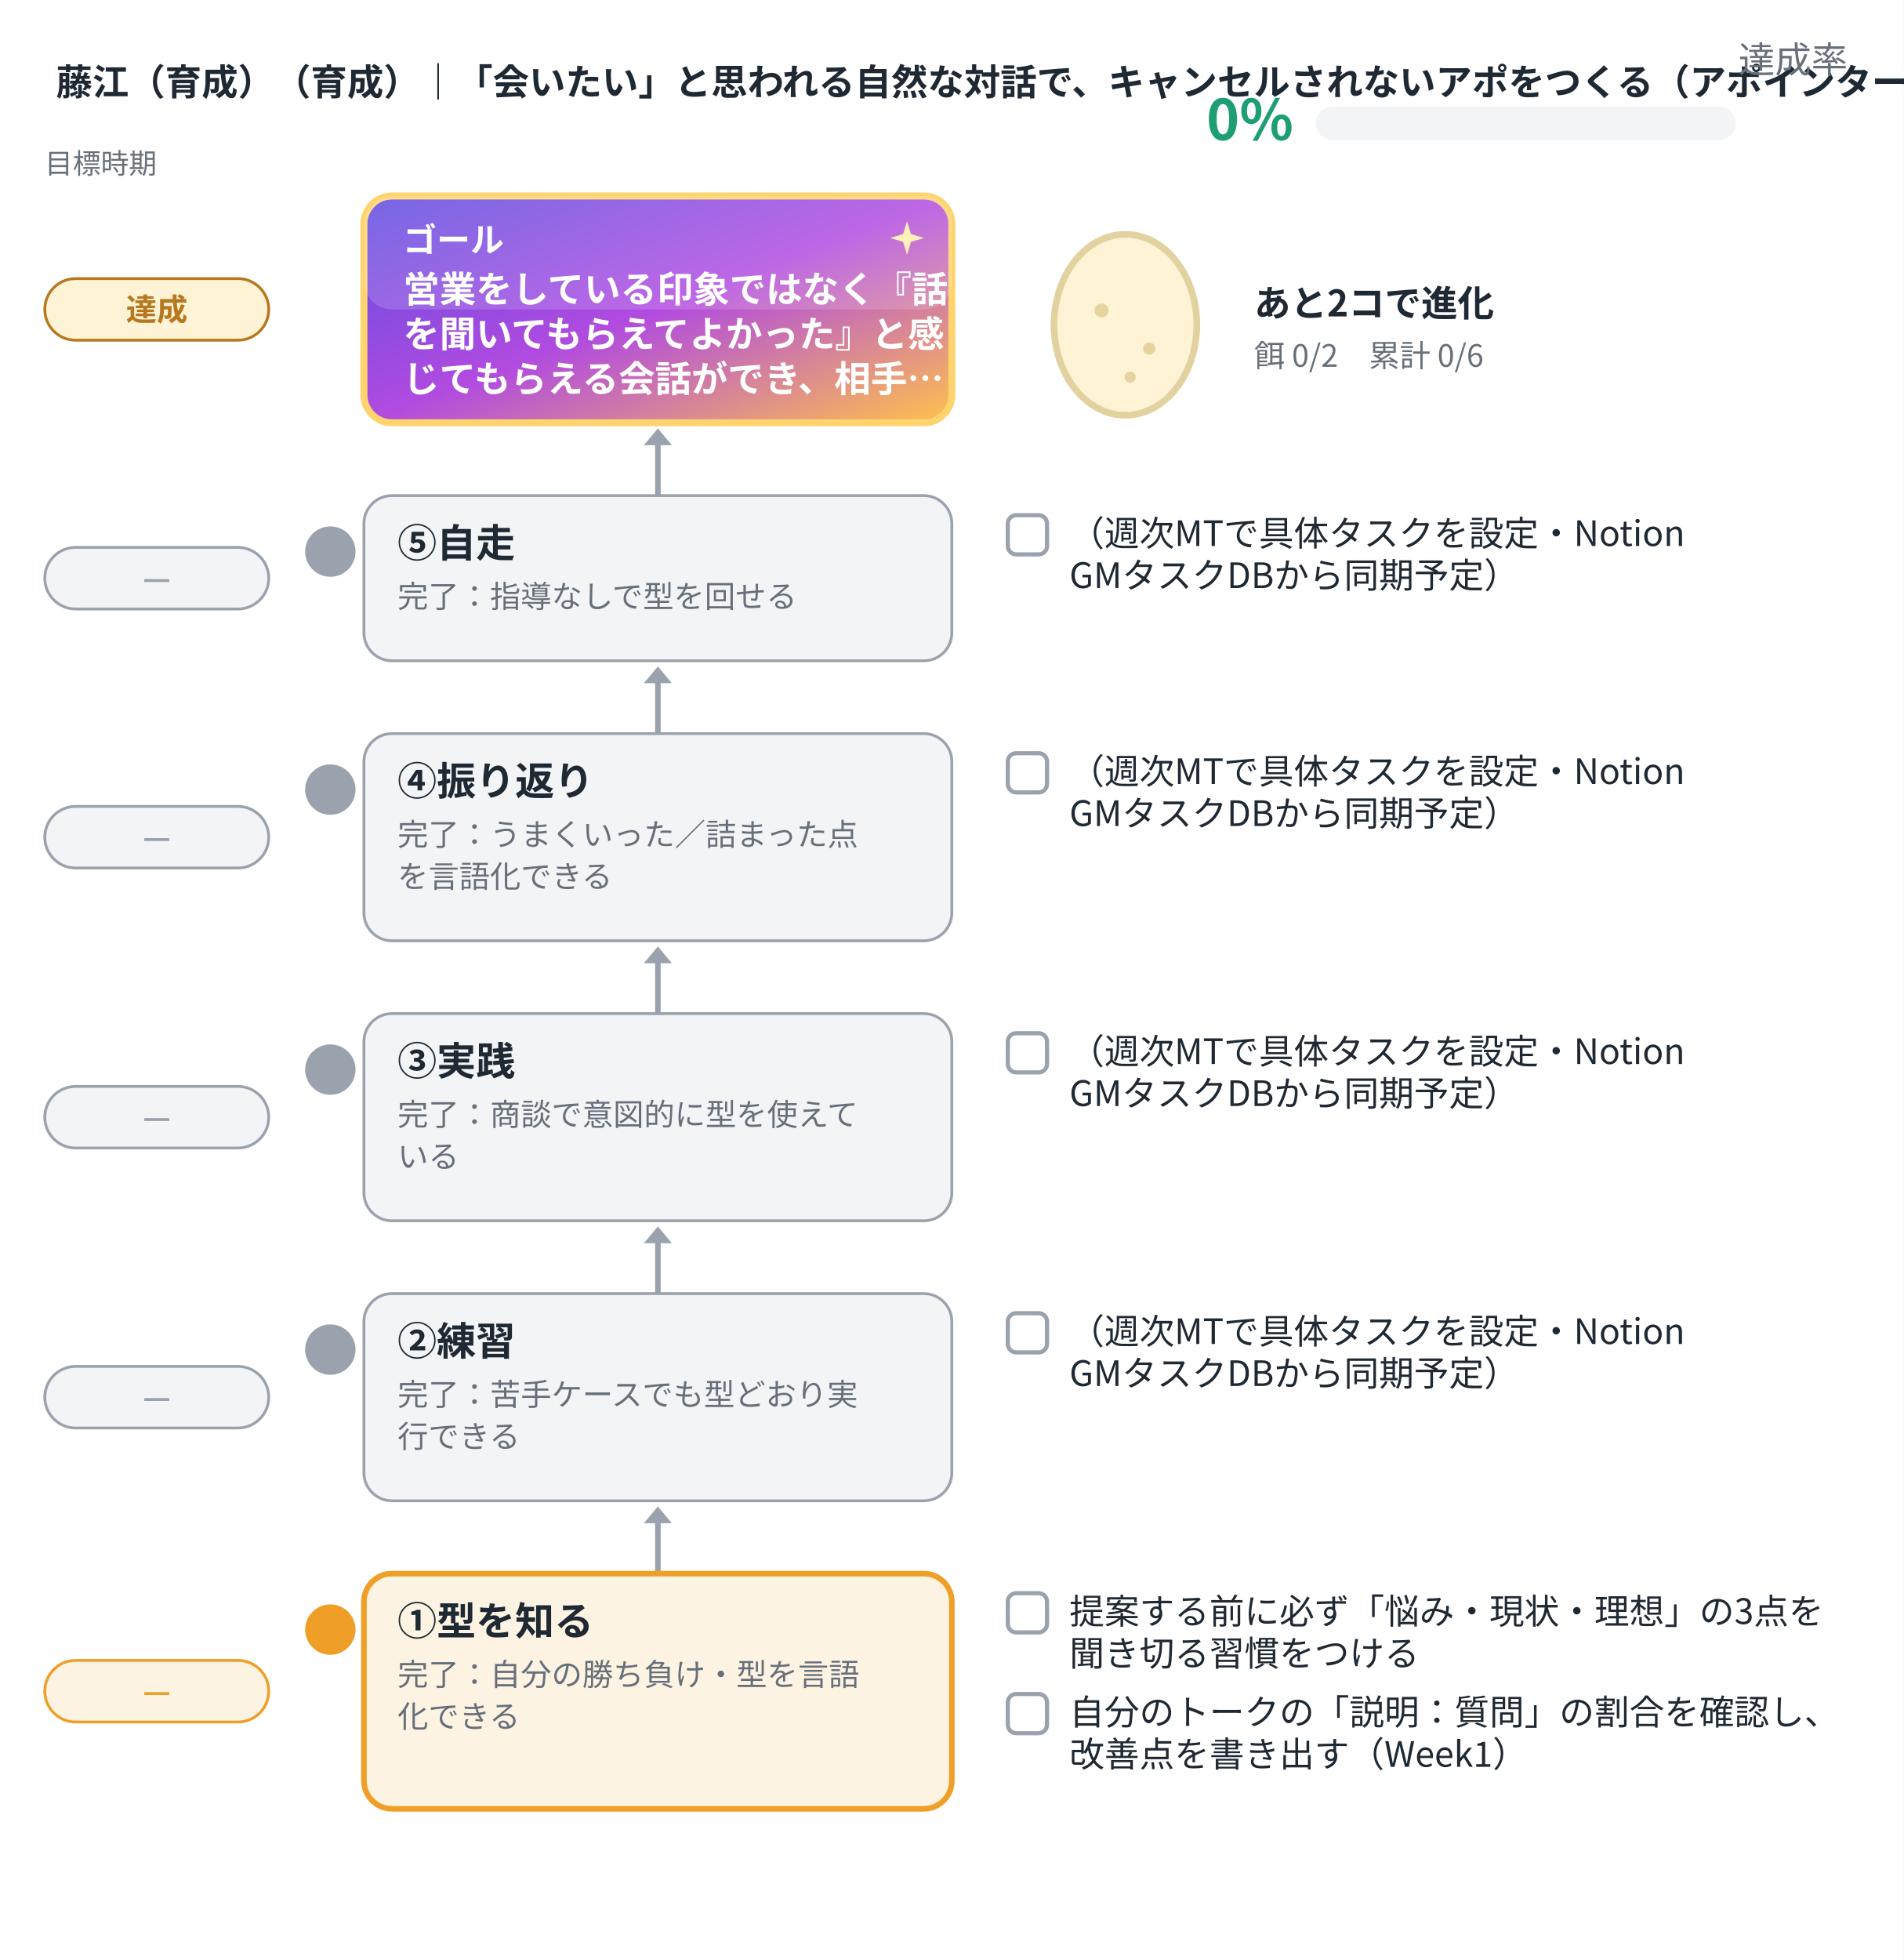
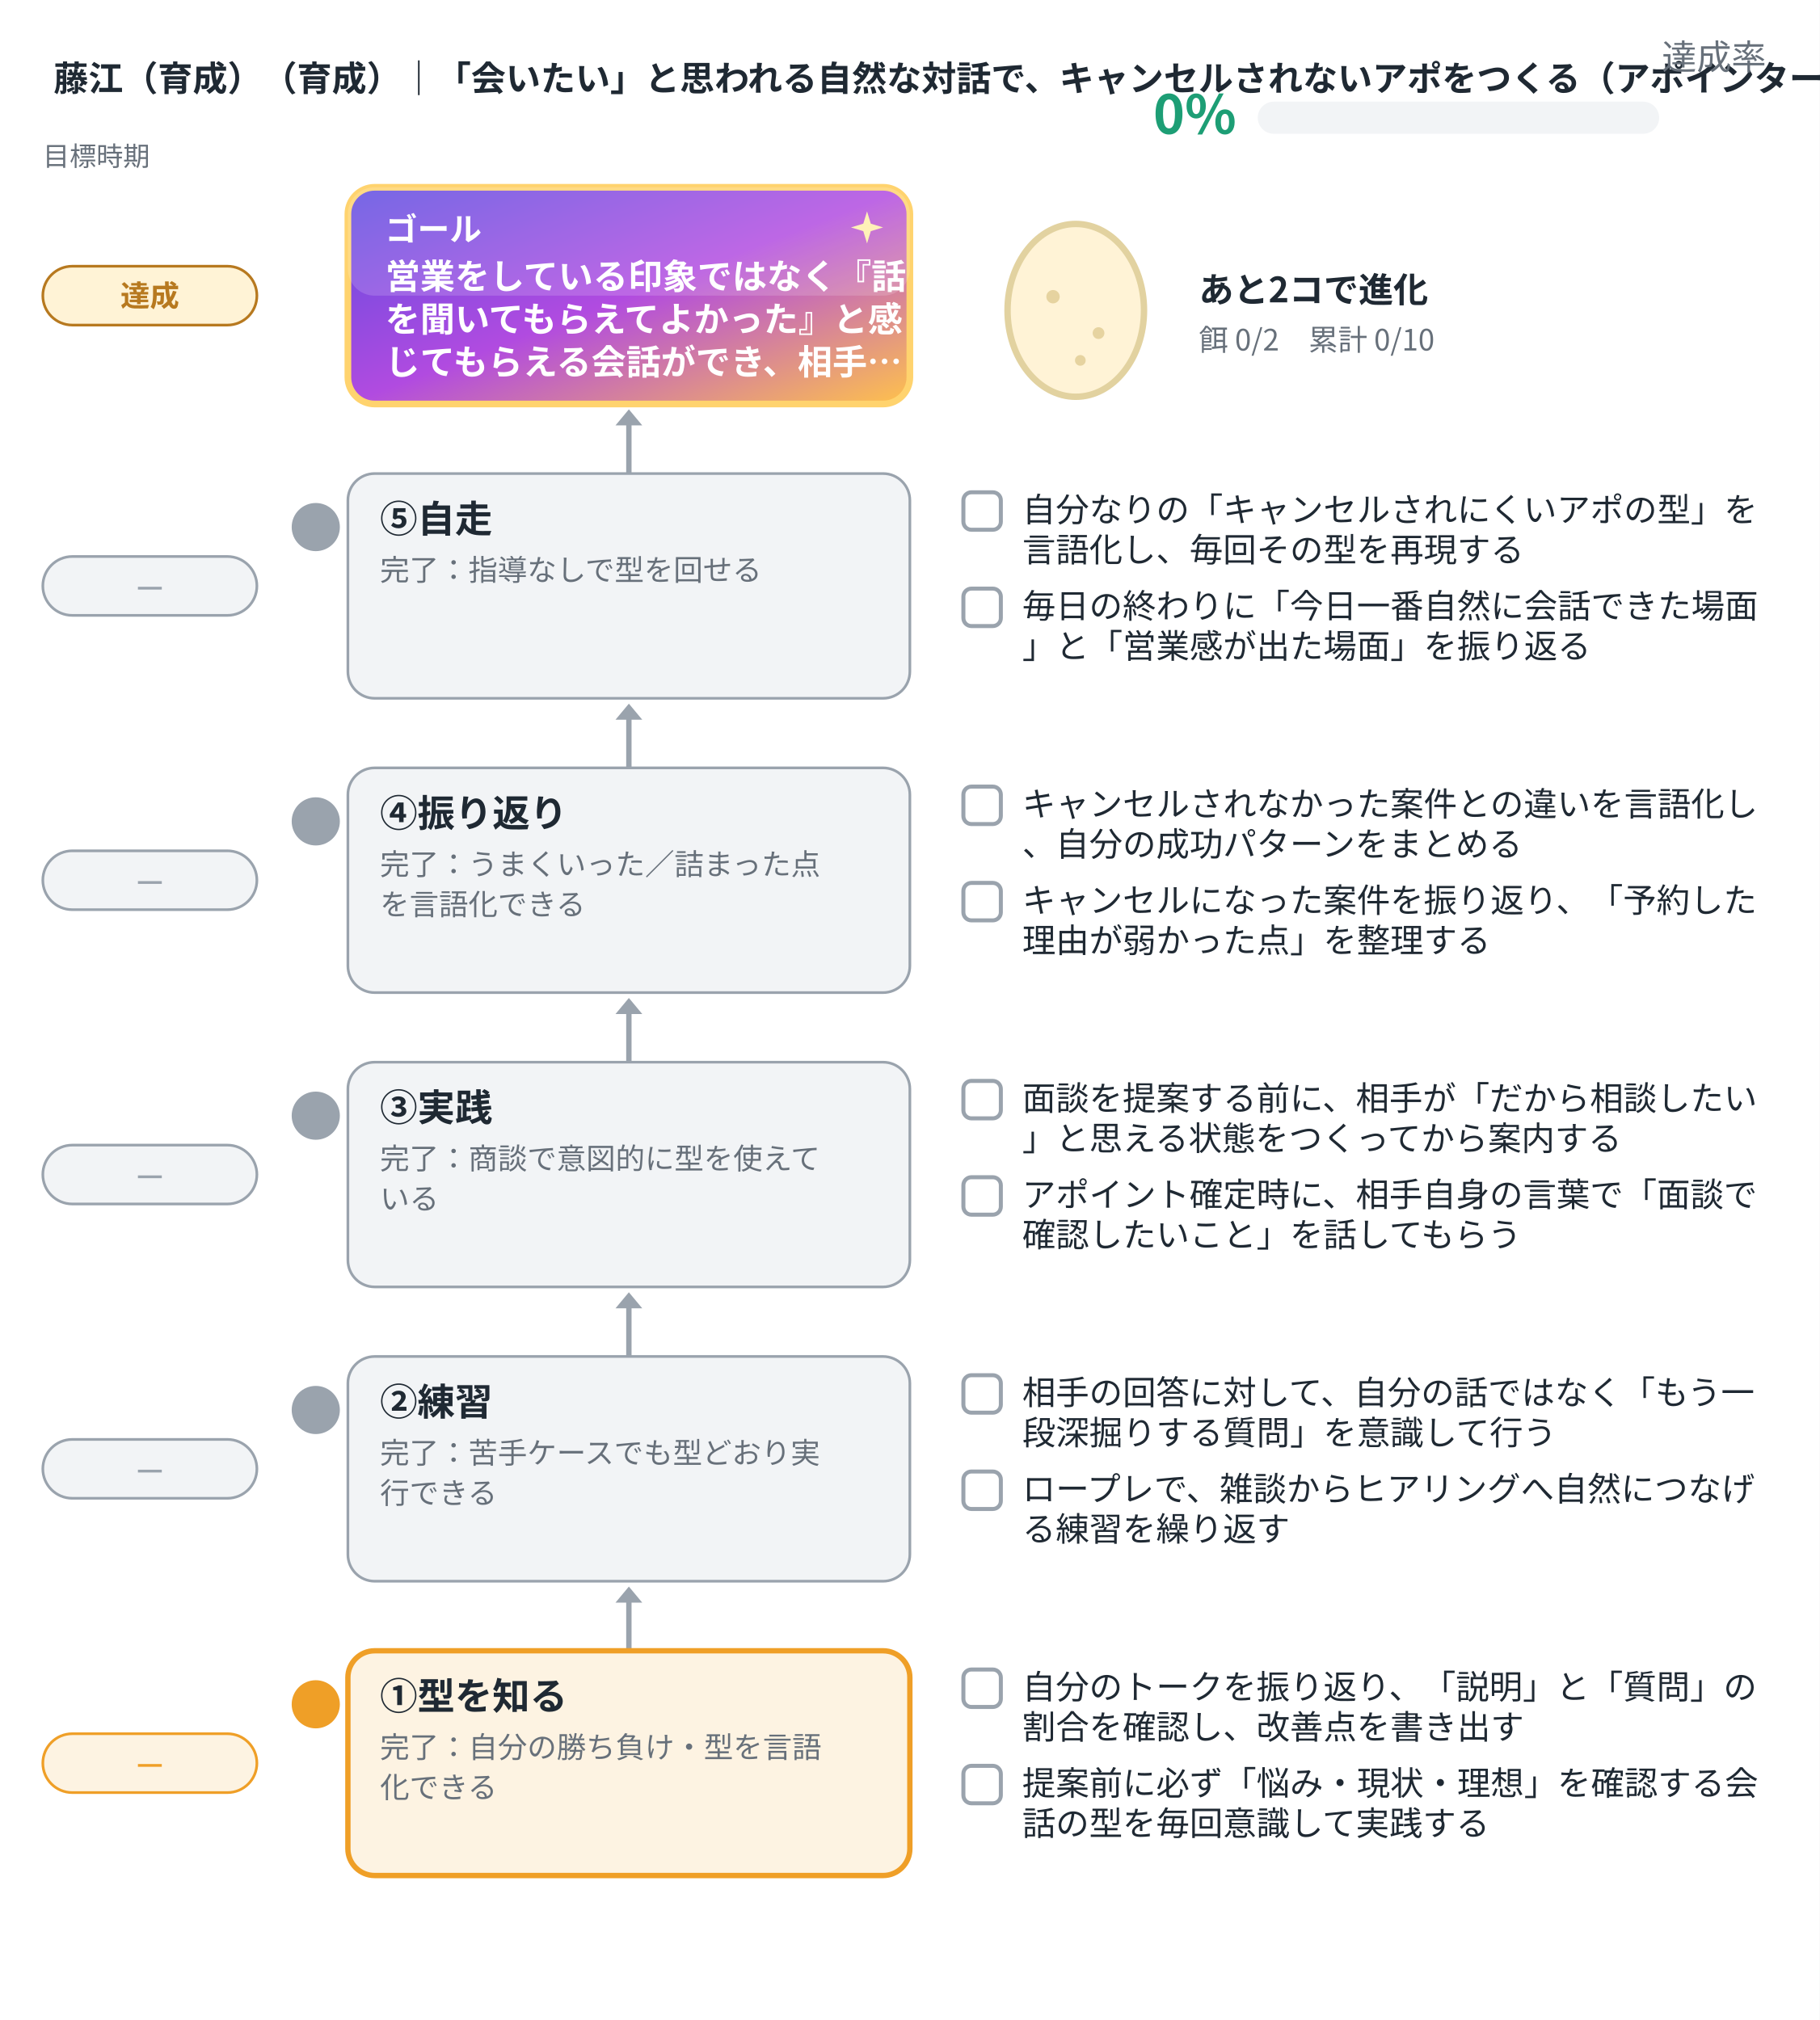
- <svg xmlns="http://www.w3.org/2000/svg" viewBox="0 0 680 700" font-family="Hiragino Sans, 'Noto Sans CJK JP', 'Yu Gothic', sans-serif" width="680" height="700">
+ <svg xmlns="http://www.w3.org/2000/svg" viewBox="0 0 680 755" font-family="Hiragino Sans, 'Noto Sans CJK JP', 'Yu Gothic', sans-serif" width="680" height="755">
  <defs>
    <linearGradient id="goalGrad" x1="0" y1="0" x2="1" y2="1">
      <stop offset="0" stop-color="#5B4BE0" />
      <stop offset="0.5" stop-color="#B14BE0" />
      <stop offset="1" stop-color="#FFC24B" />
    </linearGradient>
    <linearGradient id="phx" x1="0" y1="0" x2="0" y2="1">
      <stop offset="0" stop-color="#FFE259" />
      <stop offset="0.5" stop-color="#FF9A00" />
      <stop offset="1" stop-color="#FF3D00" />
    </linearGradient>
    <linearGradient id="phx2" x1="0" y1="0" x2="0" y2="1">
      <stop offset="0" stop-color="#FFF0A0" />
      <stop offset="1" stop-color="#FF7A00" />
    </linearGradient>
    <linearGradient id="hen" x1="0" y1="0" x2="1" y2="1">
      <stop offset="0" stop-color="#37C9B0" />
      <stop offset="0.6" stop-color="#3DA0E8" />
      <stop offset="1" stop-color="#7A5BE0" />
    </linearGradient>
    <linearGradient id="pcock" x1="0" y1="0" x2="0" y2="1">
      <stop offset="0" stop-color="#2BD0C0" />
      <stop offset="0.55" stop-color="#2E8FD0" />
      <stop offset="1" stop-color="#2E4BB0" />
    </linearGradient>
    <linearGradient id="gold" x1="0" y1="0" x2="0" y2="1">
      <stop offset="0" stop-color="#FFF0A8" />
      <stop offset="0.5" stop-color="#F2C230" />
      <stop offset="1" stop-color="#C8901A" />
    </linearGradient>
  </defs>
-   <rect x="0" y="0" width="680" height="700" fill="#FFFFFF" />
+   <rect x="0" y="0" width="680" height="755" fill="#FFFFFF" />
  <text x="20" y="34" font-size="13" font-weight="700" fill="#1F2933">藤江（育成）（育成）｜「会いたい」と思われる自然な対話で、キャンセルされないアポをつくる（アポインター育成）</text>
  <text x="660" y="26" text-anchor="end" font-size="13" fill="#67707A">達成率</text>
  <text x="462" y="50" text-anchor="end" font-size="20" font-weight="700" fill="#1D9E75">0%</text>
  <rect x="470" y="38" width="150" height="12" rx="6" fill="#F2F4F6" />
  <rect x="470" y="38" width="0" height="12" rx="6" fill="#1D9E75" />
  <rect x="130" y="70" width="210" height="81" rx="10" fill="url(#goalGrad)" stroke="#FFD36E" stroke-width="2.5" />
  <rect x="130" y="70" width="210" height="40.5" rx="10" fill="#FFFFFF" opacity="0.16" />
  <text x="144" y="90" font-size="12" font-weight="700" fill="#FFFFFF">ゴール</text>
  <polygon points="324.0,79.0 325.4,83.6 330.0,85.0 325.4,86.4 324.0,91.0 322.6,86.4 318.0,85.0 322.6,83.6" fill="#FFF1B8" />
  <text x="144" y="108" font-size="13" font-weight="600" fill="#FFFFFF">営業をしている印象ではなく『話</text>
  <text x="144" y="124" font-size="13" font-weight="600" fill="#FFFFFF">を聞いてもらえてよかった』と感</text>
  <text x="144" y="140" font-size="13" font-weight="600" fill="#FFFFFF">じてもらえる会話ができ、相手…</text>
  <rect x="16" y="99.5" width="80" height="22" rx="11" fill="#FFF3D6" stroke="#B7791F" stroke-width="1" />
  <text x="56.0" y="114.5" text-anchor="middle" font-size="11" font-weight="700" fill="#B7791F">達成</text>
  <ellipse cx="402.0" cy="116.0" rx="25.5" ry="32.3" fill="#FFF3D6" />
  <ellipse cx="402.0" cy="116.0" rx="25.5" ry="32.3" fill="none" stroke="#E2D2A0" stroke-width="2.4" />
  <circle cx="393.5" cy="110.9" r="2.5" fill="#E6D3A0" />
  <circle cx="410.5" cy="124.5" r="2.2" fill="#E6D3A0" />
  <circle cx="403.7" cy="134.7" r="2.0" fill="#E6D3A0" />
  <text x="448" y="113" font-size="13" font-weight="700" fill="#1F2933">あと2コで進化</text>
-   <text x="448" y="131" font-size="11" fill="#67707A">餌 0/2　累計 0/6</text>
+   <text x="448" y="131" font-size="11" fill="#67707A">餌 0/2　累計 0/10</text>
  <text x="16" y="62" font-size="10" fill="#67707A">目標時期</text>
  <line x1="235.0" y1="177" x2="235.0" y2="157" stroke="#9AA3AD" stroke-width="2" />
  <path d="M230.0,159 L235.0,153 L240.0,159 Z" fill="#9AA3AD" />
-   <rect x="130" y="177" width="210" height="59" rx="10" fill="#F2F4F6" stroke="#9AA3AD" stroke-width="1" />
+   <rect x="130" y="177" width="210" height="84" rx="10" fill="#F2F4F6" stroke="#9AA3AD" stroke-width="1" />
  <circle cx="118" cy="197" r="9" fill="#9AA3AD" />
  <text x="142" y="199" font-size="14" font-weight="700" fill="#1F2933">⑤自走</text>
  <text x="142" y="217" font-size="11" fill="#67707A">完了：指導なしで型を回せる</text>
-   <rect x="16" y="195.5" width="80" height="22" rx="11" fill="#F2F4F6" stroke="#9AA3AD" stroke-width="1" />
-   <text x="56.0" y="210.5" text-anchor="middle" font-size="11" font-weight="700" fill="#9AA3AD">—</text>
+   <rect x="16" y="208.0" width="80" height="22" rx="11" fill="#F2F4F6" stroke="#9AA3AD" stroke-width="1" />
+   <text x="56.0" y="223.0" text-anchor="middle" font-size="11" font-weight="700" fill="#9AA3AD">—</text>
  <rect x="360" y="184" width="14" height="14" rx="3" fill="#fff" stroke="#9AA3AD" stroke-width="1.5" />
-   <text x="382" y="195" font-size="12.5" fill="#1F2933">（週次MTで具体タスクを設定・Notion </text>
-   <text x="382" y="210" font-size="12.5" fill="#1F2933">GMタスクDBから同期予定）</text>
-   <line x1="235.0" y1="262" x2="235.0" y2="242" stroke="#9AA3AD" stroke-width="2" />
-   <path d="M230.0,244 L235.0,238 L240.0,244 Z" fill="#9AA3AD" />
-   <rect x="130" y="262" width="210" height="74" rx="10" fill="#F2F4F6" stroke="#9AA3AD" stroke-width="1" />
-   <circle cx="118" cy="282" r="9" fill="#9AA3AD" />
-   <text x="142" y="284" font-size="14" font-weight="700" fill="#1F2933">④振り返り</text>
-   <text x="142" y="302" font-size="11" fill="#67707A">完了：うまくいった／詰まった点</text>
-   <text x="142" y="317" font-size="11" fill="#67707A">を言語化できる</text>
-   <rect x="16" y="288.0" width="80" height="22" rx="11" fill="#F2F4F6" stroke="#9AA3AD" stroke-width="1" />
-   <text x="56.0" y="303.0" text-anchor="middle" font-size="11" font-weight="700" fill="#9AA3AD">—</text>
-   <rect x="360" y="269" width="14" height="14" rx="3" fill="#fff" stroke="#9AA3AD" stroke-width="1.5" />
-   <text x="382" y="280" font-size="12.5" fill="#1F2933">（週次MTで具体タスクを設定・Notion </text>
-   <text x="382" y="295" font-size="12.5" fill="#1F2933">GMタスクDBから同期予定）</text>
-   <line x1="235.0" y1="362" x2="235.0" y2="342" stroke="#9AA3AD" stroke-width="2" />
-   <path d="M230.0,344 L235.0,338 L240.0,344 Z" fill="#9AA3AD" />
-   <rect x="130" y="362" width="210" height="74" rx="10" fill="#F2F4F6" stroke="#9AA3AD" stroke-width="1" />
-   <circle cx="118" cy="382" r="9" fill="#9AA3AD" />
-   <text x="142" y="384" font-size="14" font-weight="700" fill="#1F2933">③実践</text>
-   <text x="142" y="402" font-size="11" fill="#67707A">完了：商談で意図的に型を使えて</text>
-   <text x="142" y="417" font-size="11" fill="#67707A">いる</text>
-   <rect x="16" y="388.0" width="80" height="22" rx="11" fill="#F2F4F6" stroke="#9AA3AD" stroke-width="1" />
-   <text x="56.0" y="403.0" text-anchor="middle" font-size="11" font-weight="700" fill="#9AA3AD">—</text>
-   <rect x="360" y="369" width="14" height="14" rx="3" fill="#fff" stroke="#9AA3AD" stroke-width="1.5" />
-   <text x="382" y="380" font-size="12.5" fill="#1F2933">（週次MTで具体タスクを設定・Notion </text>
-   <text x="382" y="395" font-size="12.5" fill="#1F2933">GMタスクDBから同期予定）</text>
-   <line x1="235.0" y1="462" x2="235.0" y2="442" stroke="#9AA3AD" stroke-width="2" />
-   <path d="M230.0,444 L235.0,438 L240.0,444 Z" fill="#9AA3AD" />
-   <rect x="130" y="462" width="210" height="74" rx="10" fill="#F2F4F6" stroke="#9AA3AD" stroke-width="1" />
-   <circle cx="118" cy="482" r="9" fill="#9AA3AD" />
-   <text x="142" y="484" font-size="14" font-weight="700" fill="#1F2933">②練習</text>
-   <text x="142" y="502" font-size="11" fill="#67707A">完了：苦手ケースでも型どおり実</text>
-   <text x="142" y="517" font-size="11" fill="#67707A">行できる</text>
-   <rect x="16" y="488.0" width="80" height="22" rx="11" fill="#F2F4F6" stroke="#9AA3AD" stroke-width="1" />
-   <text x="56.0" y="503.0" text-anchor="middle" font-size="11" font-weight="700" fill="#9AA3AD">—</text>
-   <rect x="360" y="469" width="14" height="14" rx="3" fill="#fff" stroke="#9AA3AD" stroke-width="1.5" />
-   <text x="382" y="480" font-size="12.5" fill="#1F2933">（週次MTで具体タスクを設定・Notion </text>
-   <text x="382" y="495" font-size="12.5" fill="#1F2933">GMタスクDBから同期予定）</text>
-   <line x1="235.0" y1="562" x2="235.0" y2="542" stroke="#9AA3AD" stroke-width="2" />
-   <path d="M230.0,544 L235.0,538 L240.0,544 Z" fill="#9AA3AD" />
-   <rect x="130" y="562" width="210" height="84" rx="10" fill="#FDF3E2" stroke="#EF9F27" stroke-width="2" />
-   <circle cx="118" cy="582" r="9" fill="#EF9F27" />
-   <text x="142" y="584" font-size="14" font-weight="700" fill="#1F2933">①型を知る</text>
-   <text x="142" y="602" font-size="11" fill="#67707A">完了：自分の勝ち負け・型を言語</text>
-   <text x="142" y="617" font-size="11" fill="#67707A">化できる</text>
-   <rect x="16" y="593.0" width="80" height="22" rx="11" fill="#FDF3E2" stroke="#EF9F27" stroke-width="1" />
-   <text x="56.0" y="608.0" text-anchor="middle" font-size="11" font-weight="700" fill="#EF9F27">—</text>
-   <rect x="360" y="569" width="14" height="14" rx="3" fill="#fff" stroke="#9AA3AD" stroke-width="1.5" />
-   <text x="382" y="580" font-size="12.5" fill="#1F2933">提案する前に必ず「悩み・現状・理想」の3点を</text>
-   <text x="382" y="595" font-size="12.5" fill="#1F2933">聞き切る習慣をつける</text>
-   <rect x="360" y="605" width="14" height="14" rx="3" fill="#fff" stroke="#9AA3AD" stroke-width="1.5" />
-   <text x="382" y="616" font-size="12.5" fill="#1F2933">自分のトークの「説明：質問」の割合を確認し、</text>
-   <text x="382" y="631" font-size="12.5" fill="#1F2933">改善点を書き出す（Week1）</text>
+   <text x="382" y="195" font-size="12.5" fill="#1F2933">自分なりの「キャンセルされにくいアポの型」を</text>
+   <text x="382" y="210" font-size="12.5" fill="#1F2933">言語化し、毎回その型を再現する</text>
+   <rect x="360" y="220" width="14" height="14" rx="3" fill="#fff" stroke="#9AA3AD" stroke-width="1.5" />
+   <text x="382" y="231" font-size="12.5" fill="#1F2933">毎日の終わりに「今日一番自然に会話できた場面</text>
+   <text x="382" y="246" font-size="12.5" fill="#1F2933">」と「営業感が出た場面」を振り返る</text>
+   <line x1="235.0" y1="287" x2="235.0" y2="267" stroke="#9AA3AD" stroke-width="2" />
+   <path d="M230.0,269 L235.0,263 L240.0,269 Z" fill="#9AA3AD" />
+   <rect x="130" y="287" width="210" height="84" rx="10" fill="#F2F4F6" stroke="#9AA3AD" stroke-width="1" />
+   <circle cx="118" cy="307" r="9" fill="#9AA3AD" />
+   <text x="142" y="309" font-size="14" font-weight="700" fill="#1F2933">④振り返り</text>
+   <text x="142" y="327" font-size="11" fill="#67707A">完了：うまくいった／詰まった点</text>
+   <text x="142" y="342" font-size="11" fill="#67707A">を言語化できる</text>
+   <rect x="16" y="318.0" width="80" height="22" rx="11" fill="#F2F4F6" stroke="#9AA3AD" stroke-width="1" />
+   <text x="56.0" y="333.0" text-anchor="middle" font-size="11" font-weight="700" fill="#9AA3AD">—</text>
+   <rect x="360" y="294" width="14" height="14" rx="3" fill="#fff" stroke="#9AA3AD" stroke-width="1.5" />
+   <text x="382" y="305" font-size="12.5" fill="#1F2933">キャンセルされなかった案件との違いを言語化し</text>
+   <text x="382" y="320" font-size="12.5" fill="#1F2933">、自分の成功パターンをまとめる</text>
+   <rect x="360" y="330" width="14" height="14" rx="3" fill="#fff" stroke="#9AA3AD" stroke-width="1.5" />
+   <text x="382" y="341" font-size="12.5" fill="#1F2933">キャンセルになった案件を振り返り、「予約した</text>
+   <text x="382" y="356" font-size="12.5" fill="#1F2933">理由が弱かった点」を整理する</text>
+   <line x1="235.0" y1="397" x2="235.0" y2="377" stroke="#9AA3AD" stroke-width="2" />
+   <path d="M230.0,379 L235.0,373 L240.0,379 Z" fill="#9AA3AD" />
+   <rect x="130" y="397" width="210" height="84" rx="10" fill="#F2F4F6" stroke="#9AA3AD" stroke-width="1" />
+   <circle cx="118" cy="417" r="9" fill="#9AA3AD" />
+   <text x="142" y="419" font-size="14" font-weight="700" fill="#1F2933">③実践</text>
+   <text x="142" y="437" font-size="11" fill="#67707A">完了：商談で意図的に型を使えて</text>
+   <text x="142" y="452" font-size="11" fill="#67707A">いる</text>
+   <rect x="16" y="428.0" width="80" height="22" rx="11" fill="#F2F4F6" stroke="#9AA3AD" stroke-width="1" />
+   <text x="56.0" y="443.0" text-anchor="middle" font-size="11" font-weight="700" fill="#9AA3AD">—</text>
+   <rect x="360" y="404" width="14" height="14" rx="3" fill="#fff" stroke="#9AA3AD" stroke-width="1.5" />
+   <text x="382" y="415" font-size="12.5" fill="#1F2933">面談を提案する前に、相手が「だから相談したい</text>
+   <text x="382" y="430" font-size="12.5" fill="#1F2933">」と思える状態をつくってから案内する</text>
+   <rect x="360" y="440" width="14" height="14" rx="3" fill="#fff" stroke="#9AA3AD" stroke-width="1.5" />
+   <text x="382" y="451" font-size="12.5" fill="#1F2933">アポイント確定時に、相手自身の言葉で「面談で</text>
+   <text x="382" y="466" font-size="12.5" fill="#1F2933">確認したいこと」を話してもらう</text>
+   <line x1="235.0" y1="507" x2="235.0" y2="487" stroke="#9AA3AD" stroke-width="2" />
+   <path d="M230.0,489 L235.0,483 L240.0,489 Z" fill="#9AA3AD" />
+   <rect x="130" y="507" width="210" height="84" rx="10" fill="#F2F4F6" stroke="#9AA3AD" stroke-width="1" />
+   <circle cx="118" cy="527" r="9" fill="#9AA3AD" />
+   <text x="142" y="529" font-size="14" font-weight="700" fill="#1F2933">②練習</text>
+   <text x="142" y="547" font-size="11" fill="#67707A">完了：苦手ケースでも型どおり実</text>
+   <text x="142" y="562" font-size="11" fill="#67707A">行できる</text>
+   <rect x="16" y="538.0" width="80" height="22" rx="11" fill="#F2F4F6" stroke="#9AA3AD" stroke-width="1" />
+   <text x="56.0" y="553.0" text-anchor="middle" font-size="11" font-weight="700" fill="#9AA3AD">—</text>
+   <rect x="360" y="514" width="14" height="14" rx="3" fill="#fff" stroke="#9AA3AD" stroke-width="1.5" />
+   <text x="382" y="525" font-size="12.5" fill="#1F2933">相手の回答に対して、自分の話ではなく「もう一</text>
+   <text x="382" y="540" font-size="12.5" fill="#1F2933">段深掘りする質問」を意識して行う</text>
+   <rect x="360" y="550" width="14" height="14" rx="3" fill="#fff" stroke="#9AA3AD" stroke-width="1.5" />
+   <text x="382" y="561" font-size="12.5" fill="#1F2933">ロープレで、雑談からヒアリングへ自然につなげ</text>
+   <text x="382" y="576" font-size="12.5" fill="#1F2933">る練習を繰り返す</text>
+   <line x1="235.0" y1="617" x2="235.0" y2="597" stroke="#9AA3AD" stroke-width="2" />
+   <path d="M230.0,599 L235.0,593 L240.0,599 Z" fill="#9AA3AD" />
+   <rect x="130" y="617" width="210" height="84" rx="10" fill="#FDF3E2" stroke="#EF9F27" stroke-width="2" />
+   <circle cx="118" cy="637" r="9" fill="#EF9F27" />
+   <text x="142" y="639" font-size="14" font-weight="700" fill="#1F2933">①型を知る</text>
+   <text x="142" y="657" font-size="11" fill="#67707A">完了：自分の勝ち負け・型を言語</text>
+   <text x="142" y="672" font-size="11" fill="#67707A">化できる</text>
+   <rect x="16" y="648.0" width="80" height="22" rx="11" fill="#FDF3E2" stroke="#EF9F27" stroke-width="1" />
+   <text x="56.0" y="663.0" text-anchor="middle" font-size="11" font-weight="700" fill="#EF9F27">—</text>
+   <rect x="360" y="624" width="14" height="14" rx="3" fill="#fff" stroke="#9AA3AD" stroke-width="1.5" />
+   <text x="382" y="635" font-size="12.5" fill="#1F2933">自分のトークを振り返り、「説明」と「質問」の</text>
+   <text x="382" y="650" font-size="12.5" fill="#1F2933">割合を確認し、改善点を書き出す</text>
+   <rect x="360" y="660" width="14" height="14" rx="3" fill="#fff" stroke="#9AA3AD" stroke-width="1.5" />
+   <text x="382" y="671" font-size="12.5" fill="#1F2933">提案前に必ず「悩み・現状・理想」を確認する会</text>
+   <text x="382" y="686" font-size="12.5" fill="#1F2933">話の型を毎回意識して実践する</text>
</svg>
